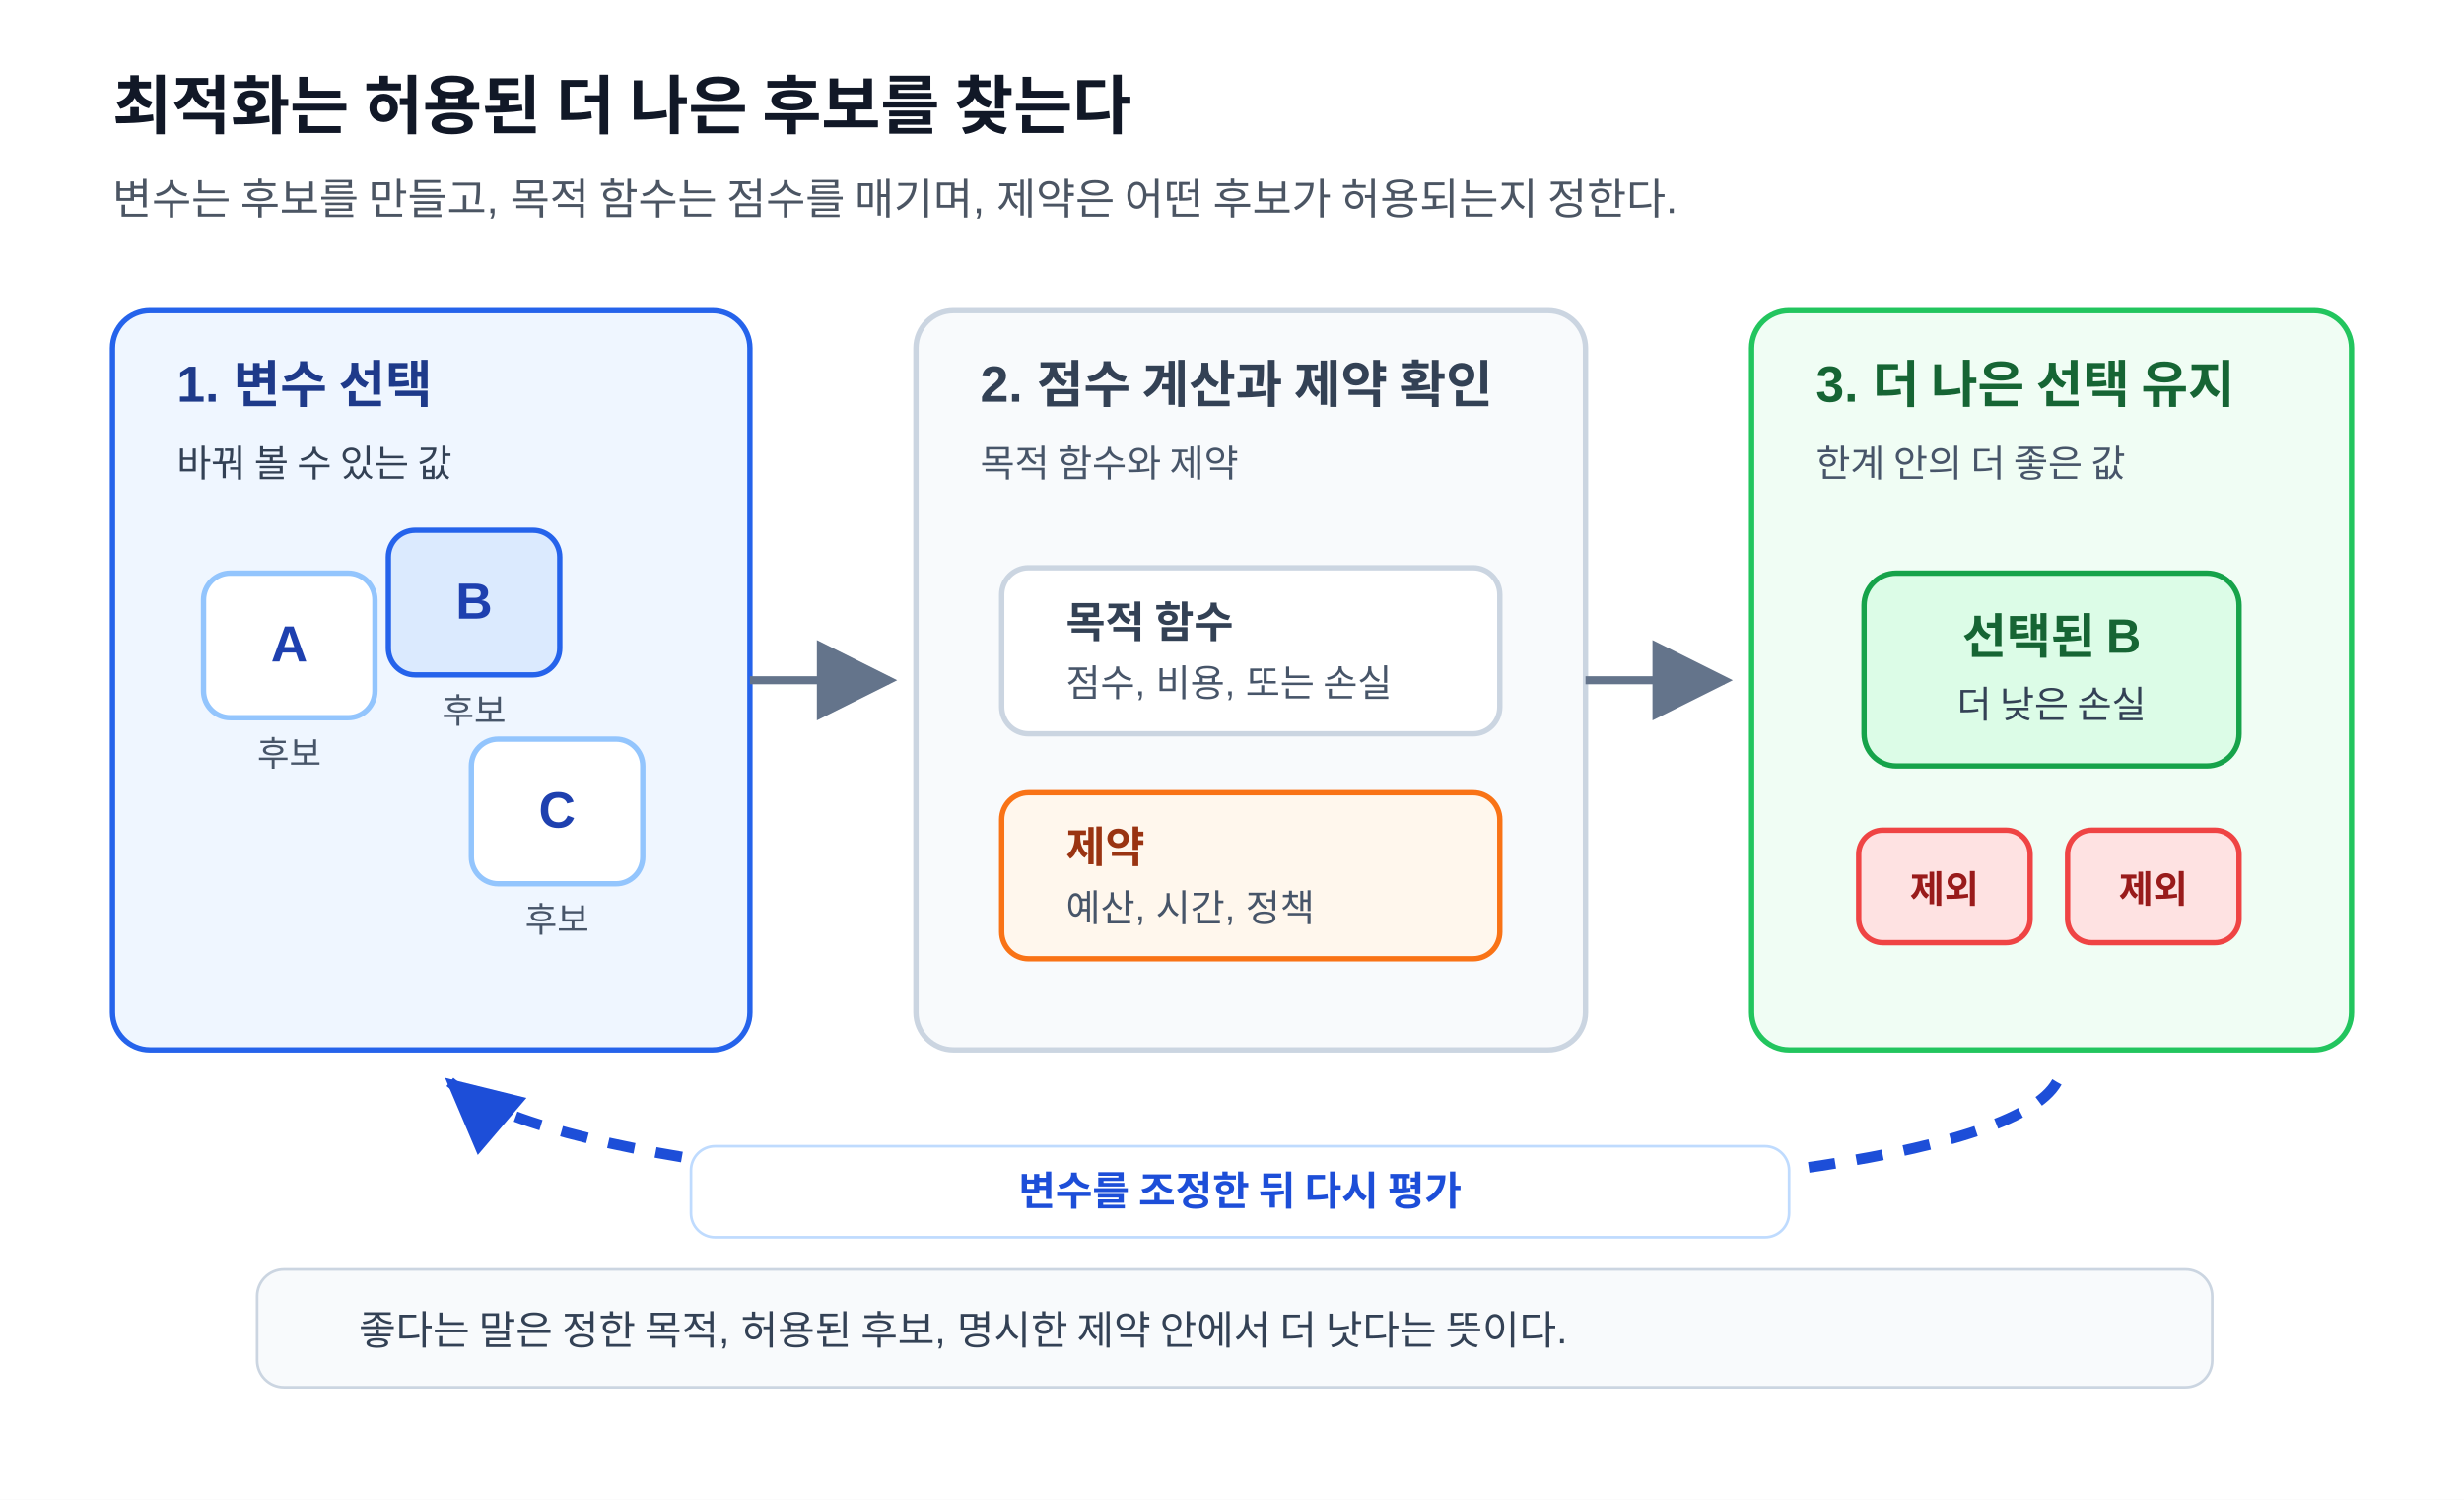
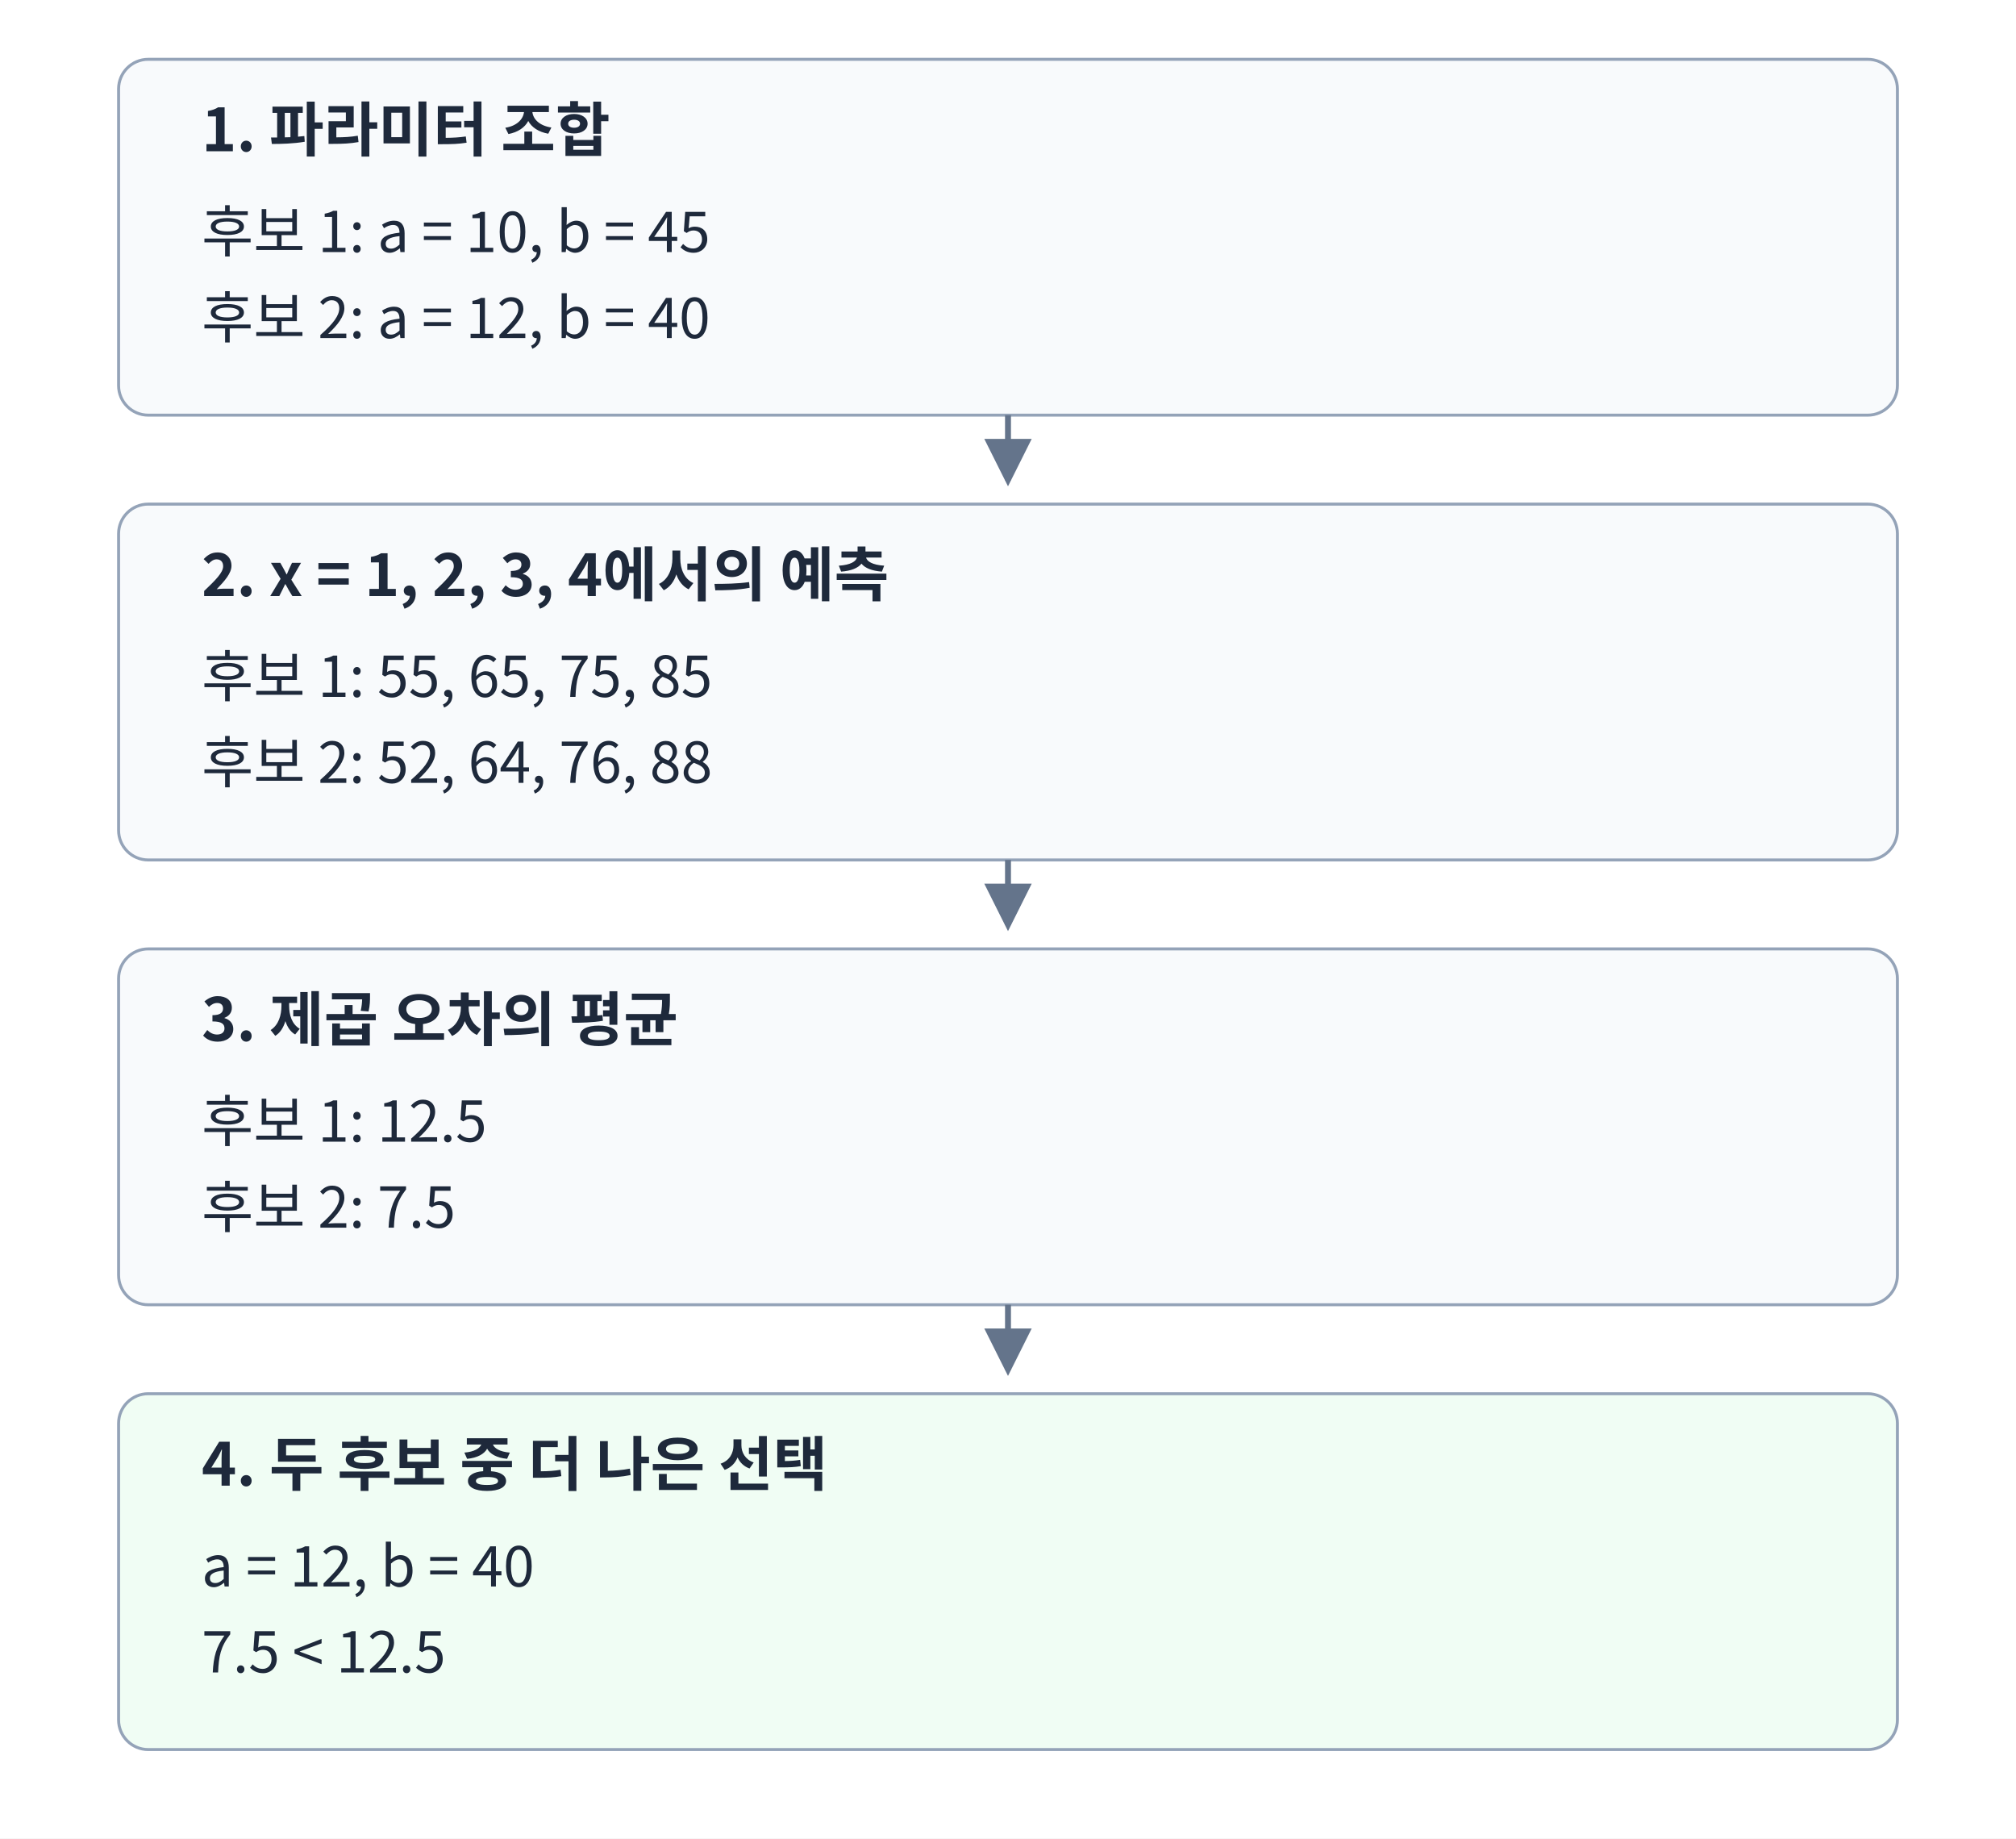
- <svg xmlns="http://www.w3.org/2000/svg" viewBox="0 0 920 560" role="img" aria-labelledby="title desc">
-   <rect width="920" height="560" fill="#ffffff" />
+ <svg xmlns="http://www.w3.org/2000/svg" viewBox="0 0 680 620" role="img" aria-labelledby="title desc">
+   <rect width="680" height="620" fill="white" />
  <defs>
-     <marker id="arrow-gray" markerWidth="10" markerHeight="10" refX="9" refY="5" orient="auto">
-       <path d="M0 0 L10 5 L0 10 Z" fill="#64748b" />
-     </marker>
-     <marker id="arrow-blue" markerWidth="7" markerHeight="7" refX="6.4" refY="3.5" orient="auto">
-       <path d="M0 0 L7 3.5 L0 7 Z" fill="#1d4ed8" />
+     <marker id="arrow" markerWidth="8" markerHeight="8" refX="7" refY="4" orient="auto">
+       <path d="M0 0 L8 4 L0 8 Z" fill="#64748b" />
    </marker>
  </defs>
-   <g font-family="Arial, sans-serif">
-     <text x="42" y="48" font-size="24" font-weight="700" fill="#111827">최적화는 허용된 더 나은 후보를 찾는다</text>
-     <text x="42" y="80" font-size="16" fill="#4b5563">변수는 후보를 만들고, 목적 함수는 점수를 매기며, 제약은 어떤 후보가 허용되는지 정한다.</text>
-     <rect x="42" y="116" width="238" height="276" rx="14" fill="#eff6ff" stroke="#2563eb" stroke-width="2" />
-     <text x="66" y="150" font-size="19" font-weight="700" fill="#1e3a8a">1. 변수 선택</text>
-     <text x="66" y="178" font-size="14" fill="#334155">바꿔 볼 수 있는 값</text>
-     <rect x="76" y="214" width="64" height="54" rx="10" fill="#ffffff" stroke="#93c5fd" stroke-width="2" />
-     <text x="108" y="247" font-size="19" font-weight="700" fill="#1e40af" text-anchor="middle">A</text>
-     <text x="108" y="286" font-size="13" fill="#475569" text-anchor="middle">후보</text>
-     <rect x="145" y="198" width="64" height="54" rx="10" fill="#dbeafe" stroke="#2563eb" stroke-width="2" />
-     <text x="177" y="231" font-size="19" font-weight="700" fill="#1e40af" text-anchor="middle">B</text>
-     <text x="177" y="270" font-size="13" fill="#475569" text-anchor="middle">후보</text>
-     <rect x="176" y="276" width="64" height="54" rx="10" fill="#ffffff" stroke="#93c5fd" stroke-width="2" />
-     <text x="208" y="309" font-size="19" font-weight="700" fill="#1e40af" text-anchor="middle">C</text>
-     <text x="208" y="348" font-size="13" fill="#475569" text-anchor="middle">후보</text>
-     <line x1="280" y1="254" x2="332" y2="254" stroke="#64748b" stroke-width="3" marker-end="url(#arrow-gray)" />
-     <rect x="342" y="116" width="250" height="276" rx="14" fill="#f8fafc" stroke="#cbd5e1" stroke-width="2" />
-     <text x="366" y="150" font-size="19" font-weight="700" fill="#334155">2. 점수 계산과 제약 확인</text>
-     <text x="366" y="178" font-size="14" fill="#475569">목적 함수와 제약</text>
-     <rect x="374" y="212" width="186" height="62" rx="10" fill="#ffffff" stroke="#cbd5e1" stroke-width="2" />
-     <text x="398" y="238" font-size="16" font-weight="700" fill="#334155">목적 함수</text>
-     <text x="398" y="260" font-size="14" fill="#475569">점수, 비용, 또는 손실</text>
-     <rect x="374" y="296" width="186" height="62" rx="10" fill="#fff7ed" stroke="#f97316" stroke-width="2" />
-     <text x="398" y="322" font-size="16" font-weight="700" fill="#9a3412">제약</text>
-     <text x="398" y="344" font-size="14" fill="#475569">예산, 시간, 정책</text>
-     <line x1="592" y1="254" x2="644" y2="254" stroke="#64748b" stroke-width="3" marker-end="url(#arrow-gray)" />
-     <rect x="654" y="116" width="224" height="276" rx="14" fill="#f0fdf4" stroke="#22c55e" stroke-width="2" />
-     <text x="678" y="150" font-size="19" font-weight="700" fill="#166534">3. 더 나은 선택 유지</text>
-     <text x="678" y="178" font-size="14" fill="#475569">한계 안의 더 좋은 값</text>
-     <rect x="696" y="214" width="140" height="72" rx="12" fill="#dcfce7" stroke="#16a34a" stroke-width="2" />
-     <text x="766" y="244" font-size="18" font-weight="700" fill="#166534" text-anchor="middle">선택된 B</text>
-     <text x="766" y="268" font-size="14" fill="#334155" text-anchor="middle">더 낮은 손실</text>
-     <rect x="694" y="310" width="64" height="42" rx="9" fill="#fee2e2" stroke="#ef4444" stroke-width="2" />
-     <text x="726" y="337" font-size="14" font-weight="700" fill="#991b1b" text-anchor="middle">제외</text>
-     <rect x="772" y="310" width="64" height="42" rx="9" fill="#fee2e2" stroke="#ef4444" stroke-width="2" />
-     <text x="804" y="337" font-size="14" font-weight="700" fill="#991b1b" text-anchor="middle">제외</text>
-     <path d="M768 404 C736 462, 236 462, 168 404" fill="none" stroke="#1d4ed8" stroke-width="4" stroke-dasharray="10 8" marker-end="url(#arrow-blue)" />
-     <rect x="258" y="428" width="410" height="34" rx="9" fill="#ffffff" stroke="#bfdbfe" />
-     <text x="463" y="450" font-size="15" font-weight="700" fill="#1d4ed8" text-anchor="middle">변수를 조정한 뒤 다시 평가</text>
-     <rect x="96" y="474" width="730" height="44" rx="10" fill="#f8fafc" stroke="#cbd5e1" />
-     <text x="134" y="502" font-size="15" fill="#334155">좋다는 말은 정한 목적, 허용된 후보, 명시한 제약 안에서 더 낫다는 뜻이다.</text>
+   <g font-family="Noto Sans CJK JP, sans-serif" fill="#1e293b">
+     <rect x="40" y="20" width="600" height="120" rx="10" fill="#f8fafc" stroke="#94a3b8" />
+     <text x="68" y="51" font-size="20" font-weight="700">1. 파라미터 조합</text>
+     <text x="68" y="85" font-size="19">후보 1: a = 10, b = 45</text>
+     <text x="68" y="114" font-size="19">후보 2: a = 12, b = 40</text>
+     <path d="M340 140 V162" stroke="#64748b" stroke-width="2" marker-end="url(#arrow)" />
+     <rect x="40" y="170" width="600" height="120" rx="10" fill="#f8fafc" stroke="#94a3b8" />
+     <text x="68" y="201" font-size="20" font-weight="700">2. x = 1, 2, 3, 4에서의 예측</text>
+     <text x="68" y="235" font-size="19">후보 1: 55, 65, 75, 85</text>
+     <text x="68" y="264" font-size="19">후보 2: 52, 64, 76, 88</text>
+     <path d="M340 290 V312" stroke="#64748b" stroke-width="2" marker-end="url(#arrow)" />
+     <rect x="40" y="320" width="600" height="120" rx="10" fill="#f8fafc" stroke="#94a3b8" />
+     <text x="68" y="351" font-size="20" font-weight="700">3. 제곱 오차의 평균</text>
+     <text x="68" y="385" font-size="19">후보 1: 12.5</text>
+     <text x="68" y="414" font-size="19">후보 2: 7.5</text>
+     <path d="M340 440 V462" stroke="#64748b" stroke-width="2" marker-end="url(#arrow)" />
+     <rect x="40" y="470" width="600" height="120" rx="10" fill="#f0fdf4" stroke="#94a3b8" />
+     <text x="68" y="501" font-size="20" font-weight="700">4. 두 후보 중 더 나은 선택</text>
+     <text x="68" y="535" font-size="19">a = 12, b = 40</text>
+     <text x="68" y="564" font-size="19">7.5 &lt; 12.5</text>
  </g>
</svg>
